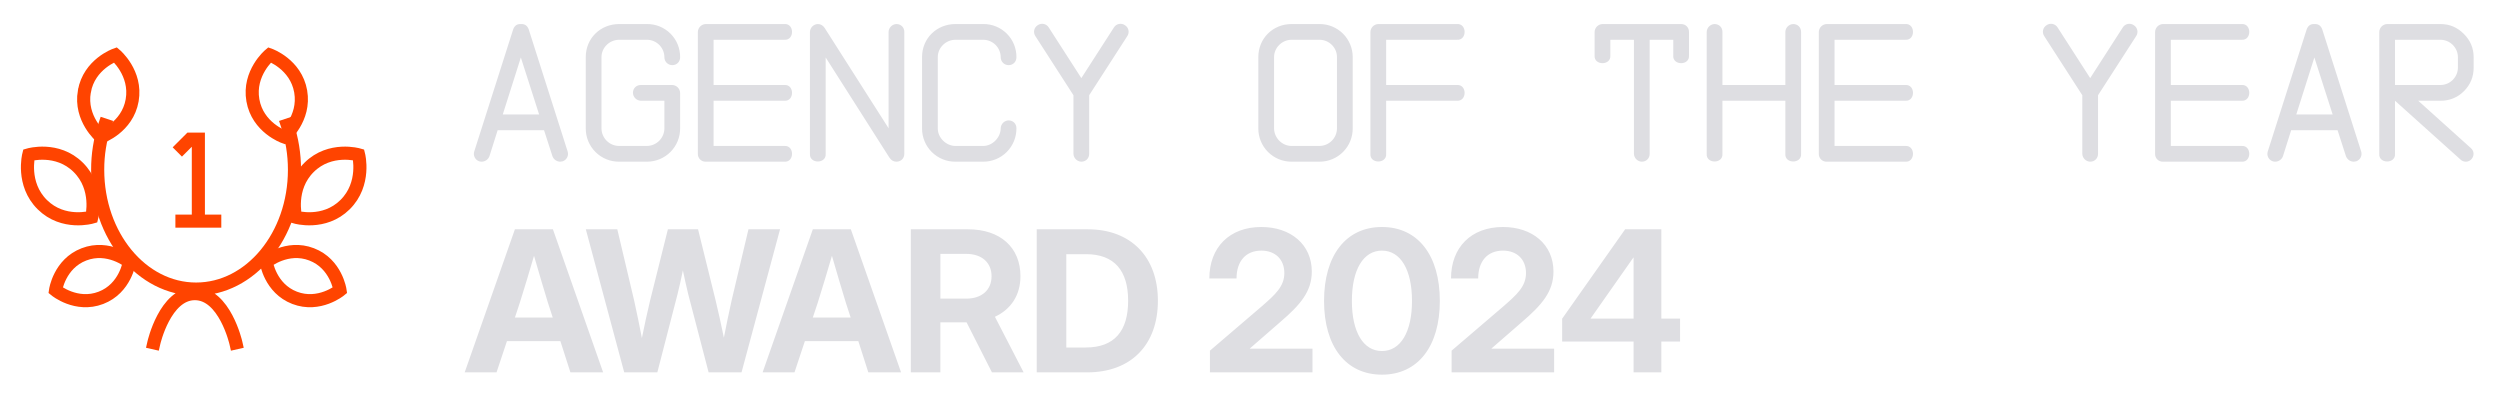
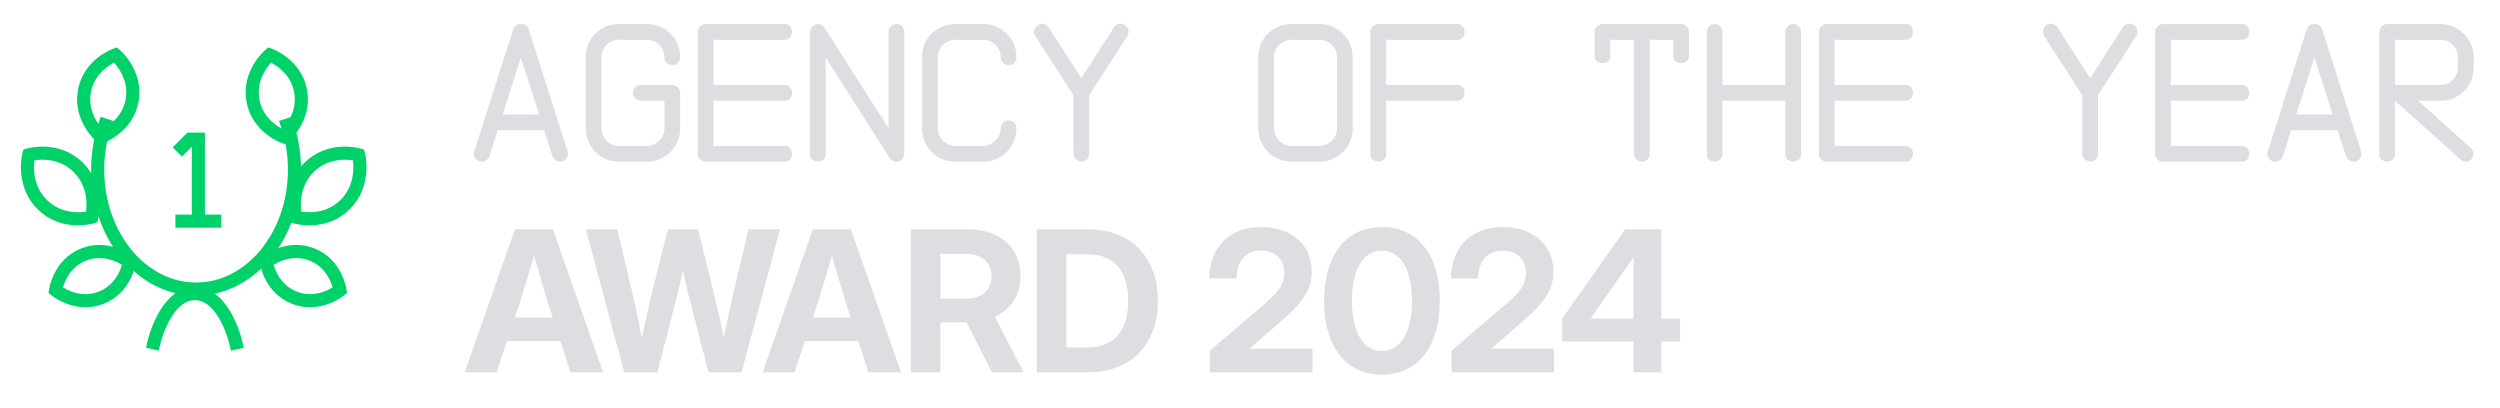
<svg xmlns="http://www.w3.org/2000/svg" width="178" height="29" fill="none">
-   <path stroke="#F40" stroke-linecap="square" stroke-width=".934" d="M7.464 8.906a10 10 0 0 0-.509 3.185c0 4.69 3.137 8.492 7.006 8.492s7.006-3.802 7.006-8.492c0-1.126-.18-2.201-.509-3.185M16.794 24.41s-.797-3.504-2.92-3.504-2.919 3.503-2.919 3.503" />
-   <path stroke="#F40" stroke-linecap="square" stroke-width=".934" d="M21.409 6.51c.34 1.946-1.191 3.235-1.191 3.235s-1.873-.658-2.213-2.604 1.19-3.235 1.19-3.235 1.873.658 2.214 2.604Zm-8.454 3.98.584-.584h.584v5.839m1.167 0h-2.335m11.613-1.173c-1.496 1.48-3.522.889-3.522.889s-.53-2.07.967-3.55 3.522-.888 3.522-.888.53 2.07-.967 3.549Zm-3.588 6.634c-1.752-.672-2.025-2.556-2.025-2.556s1.479-1.213 3.23-.54c1.752.671 2.025 2.556 2.025 2.556s-1.48 1.212-3.23.54Zm-13.795 0c1.752-.672 2.025-2.556 2.025-2.556s-1.48-1.213-3.23-.54c-1.752.671-2.025 2.556-2.025 2.556s1.479 1.212 3.23.54Zm-4.172-6.634c1.496 1.48 3.522.889 3.522.889s.53-2.07-.967-3.55-3.522-.888-3.522-.888-.53 2.07.967 3.549ZM6.005 6.51c-.341 1.946 1.19 3.235 1.19 3.235S9.068 9.087 9.41 7.14c.34-1.946-1.191-3.235-1.191-3.235s-1.873.658-2.213 2.604Z" />
+   <path stroke="#00D26A" stroke-linecap="square" stroke-width=".934" d="M7.464 8.906a10 10 0 0 0-.509 3.185c0 4.69 3.137 8.492 7.006 8.492s7.006-3.802 7.006-8.492c0-1.126-.18-2.201-.509-3.185M16.794 24.41s-.797-3.504-2.92-3.504-2.919 3.503-2.919 3.503" />
+   <path stroke="#00D26A" stroke-linecap="square" stroke-width=".934" d="M21.409 6.51c.34 1.946-1.191 3.235-1.191 3.235s-1.873-.658-2.213-2.604 1.19-3.235 1.19-3.235 1.873.658 2.214 2.604Zm-8.454 3.98.584-.584h.584v5.839m1.167 0h-2.335m11.613-1.173c-1.496 1.48-3.522.889-3.522.889s-.53-2.07.967-3.55 3.522-.888 3.522-.888.53 2.07-.967 3.549Zm-3.588 6.634c-1.752-.672-2.025-2.556-2.025-2.556s1.479-1.213 3.23-.54c1.752.671 2.025 2.556 2.025 2.556s-1.48 1.212-3.23.54Zm-13.795 0c1.752-.672 2.025-2.556 2.025-2.556s-1.48-1.213-3.23-.54c-1.752.671-2.025 2.556-2.025 2.556s1.479 1.212 3.23.54Zm-4.172-6.634c1.496 1.48 3.522.889 3.522.889s.53-2.07-.967-3.55-3.522-.888-3.522-.888-.53 2.07.967 3.549ZM6.005 6.51c-.341 1.946 1.19 3.235 1.19 3.235S9.068 9.087 9.41 7.14c.34-1.946-1.191-3.235-1.191-3.235s-1.873.658-2.213 2.604Z" />
  <path fill="#DEDEE2" d="m39.338 11.134-.602-1.862h-3.304l-.588 1.862a.6.6 0 0 1-.56.378c-.056 0-.112-.014-.168-.028a.56.56 0 0 1-.35-.7l2.772-8.694q.147-.399.546-.378c.28-.014.462.112.56.378l2.772 8.694a.56.56 0 0 1-.35.7.7.7 0 0 1-.168.028.6.6 0 0 1-.56-.378m-2.254-7.042-1.288 4.06h2.59zm10.781 1.96a.58.58 0 0 1 .56.56v2.52a2.357 2.357 0 0 1-2.365 2.38h-1.974a2.357 2.357 0 0 1-2.38-2.366V4.064c0-1.344 1.05-2.352 2.38-2.352h1.974a2.337 2.337 0 0 1 2.365 2.366c0 .322-.237.56-.56.56a.56.56 0 0 1-.56-.56c0-.686-.56-1.246-1.245-1.246h-1.974c-.686 0-1.26.56-1.26 1.232v5.082a1.26 1.26 0 0 0 1.26 1.246h1.974a1.26 1.26 0 0 0 1.245-1.26v-1.96h-1.68a.58.58 0 0 1-.56-.56c0-.322.239-.56.56-.56zm7.982-3.22h-5.04v3.22h5.04c.728-.056.728 1.176 0 1.12h-5.04v3.22h5.04c.728-.056.728 1.176 0 1.12h-5.6a.544.544 0 0 1-.56-.56v-8.68a.58.58 0 0 1 .56-.56h5.6c.728-.056.728 1.176 0 1.12m2.87-.84 4.55 7.14v-6.86a.58.58 0 0 1 .56-.56c.323 0 .56.238.56.56v8.68c0 .322-.237.56-.56.56q-.314 0-.503-.294l-4.536-7.126v6.86c.056.728-1.176.728-1.12 0v-8.68a.58.58 0 0 1 .56-.56c.21 0 .364.098.49.28ZM71.25 4.078c0-.686-.56-1.246-1.246-1.246H68.03c-.686 0-1.26.56-1.26 1.232v5.082c0 .672.602 1.246 1.26 1.246h1.974c.658 0 1.246-.602 1.246-1.26a.58.58 0 0 1 .56-.56c.322 0 .56.238.56.56a2.357 2.357 0 0 1-2.366 2.38H68.03a2.357 2.357 0 0 1-2.38-2.366V4.064c0-1.344 1.05-2.352 2.38-2.352h1.974a2.337 2.337 0 0 1 2.366 2.366c0 .322-.238.56-.56.56a.56.56 0 0 1-.56-.56m5.18 6.874V6.78l-2.715-4.214a.55.55 0 0 1 .168-.77.55.55 0 0 1 .784.154l2.324 3.612 2.324-3.612a.55.55 0 0 1 .784-.154.55.55 0 0 1 .168.77L77.55 6.78v4.172c0 .322-.238.56-.56.56a.58.58 0 0 1-.56-.56m13.163-1.82V4.064c0-1.33 1.036-2.352 2.366-2.352h1.988a2.35 2.35 0 0 1 2.366 2.352v5.068a2.357 2.357 0 0 1-2.366 2.38h-1.988a2.357 2.357 0 0 1-2.366-2.38m4.354-6.3h-1.988c-.672 0-1.246.56-1.246 1.232v5.068c0 .686.574 1.26 1.246 1.26h1.988a1.26 1.26 0 0 0 1.246-1.26V4.064c0-.672-.56-1.232-1.246-1.232m3.627 8.12v-8.68a.58.58 0 0 1 .56-.56h5.6c.728-.056.728 1.176 0 1.12h-5.04v3.22h5.04c.728-.056.728 1.176 0 1.12h-5.04v3.78c.056.728-1.176.728-1.12 0m18.762 0v-8.12h-1.68v1.12c.056.728-1.176.728-1.12 0v-1.68a.58.58 0 0 1 .56-.56h5.6c.322 0 .56.238.56.56v1.68c.056.728-1.176.728-1.12 0v-1.12h-1.68v8.12c0 .322-.238.56-.56.56a.58.58 0 0 1-.56-.56m5.741-9.24c.322 0 .56.238.56.56v3.78h4.48v-3.78a.58.58 0 0 1 .56-.56c.322 0 .56.238.56.56v8.68c.028.364-.266.546-.56.546s-.588-.182-.56-.546v-3.78h-4.48v3.78c.028.364-.266.546-.56.546s-.588-.182-.56-.546v-8.68a.58.58 0 0 1 .56-.56m13.582 1.12h-5.04v3.22h5.04c.728-.056.728 1.176 0 1.12h-5.04v3.22h5.04c.728-.056.728 1.176 0 1.12h-5.6a.544.544 0 0 1-.56-.56v-8.68a.58.58 0 0 1 .56-.56h5.6c.728-.056.728 1.176 0 1.12m12.602 8.12V6.78l-2.716-4.214a.55.55 0 0 1 .168-.77.55.55 0 0 1 .784.154l2.324 3.612 2.324-3.612a.55.55 0 0 1 .784-.154.55.55 0 0 1 .168.77L149.38 6.78v4.172c0 .322-.238.56-.56.56a.58.58 0 0 1-.56-.56Zm11.341-8.12h-5.04v3.22h5.04c.728-.056.728 1.176 0 1.12h-5.04v3.22h5.04c.728-.056.728 1.176 0 1.12h-5.6a.544.544 0 0 1-.56-.56v-8.68a.58.58 0 0 1 .56-.56h5.6c.728-.056.728 1.176 0 1.12m7.435 8.302-.602-1.862h-3.304l-.588 1.862a.6.6 0 0 1-.56.378c-.056 0-.112-.014-.168-.028a.56.56 0 0 1-.35-.7l2.772-8.694q.147-.399.546-.378c.28-.014.462.112.56.378l2.772 8.694a.56.56 0 0 1-.35.7.7.7 0 0 1-.168.028.6.6 0 0 1-.56-.378m-2.254-7.042-1.288 4.06h2.59zm5.181-2.38h3.794c.658 0 1.204.238 1.666.7s.7 1.008.7 1.666v.728c0 .658-.224 1.218-.686 1.68a2.28 2.28 0 0 1-1.68.686h-1.582l3.752 3.374c.238.21.252.546.042.784a.54.54 0 0 1-.784.028l-4.662-4.186v3.78c.056.728-1.176.728-1.12 0v-8.68a.58.58 0 0 1 .56-.56m5.04 3.094v-.728c0-.686-.56-1.246-1.246-1.246h-3.234v3.22h3.234c.686 0 1.246-.56 1.246-1.246M33.086 26.512l3.575-10.186h2.707l3.575 10.186h-2.33L39.9 24.29h-3.807l-.739 2.222h-2.27Zm3.575-3.904h2.694l-.342-1.052c-.315-1.04-.63-2.079-.991-3.343a162 162 0 0 1-1.012 3.343zm7.783 3.904L41.71 16.326h2.242l1.196 5.059q.297 1.342.554 2.686.268-1.342.588-2.686l1.264-5.059h2.147l1.25 5.059q.32 1.334.589 2.659.256-1.324.553-2.66l1.197-5.058h2.249l-2.742 10.186h-2.344l-1.45-5.558a56 56 0 0 1-.382-1.702c-.137.643-.253 1.203-.383 1.702l-1.436 5.558zm9.854 0 3.575-10.186h2.707l3.576 10.186h-2.332l-.71-2.222h-3.808l-.738 2.222zm3.575-3.904h2.694l-.342-1.052a217 217 0 0 1-.991-3.343 162 162 0 0 1-1.012 3.343zm6.977 3.904V16.326h4.074c2.297 0 3.732 1.292 3.732 3.343 0 1.347-.677 2.358-1.818 2.885l2.044 3.958h-2.256L68.82 22.95h-1.866v3.562zm2.105-5.25h1.846c1.107 0 1.798-.622 1.798-1.593 0-.97-.69-1.593-1.805-1.593h-1.839zm10.456 5.25h-3.596V16.326h3.637c3.062 0 4.99 1.962 4.99 5.086 0 3.138-1.907 5.1-5.031 5.1m-1.49-1.77h1.38c2.058 0 3.022-1.183 3.022-3.33 0-2.14-.978-3.315-3.001-3.315H75.92v6.644Zm10.226 1.77v-1.545l3.733-3.193c.902-.793 1.565-1.374 1.565-2.33 0-.971-.642-1.6-1.64-1.6-1.094 0-1.764.745-1.764 1.982h-1.935c0-2.215 1.436-3.664 3.699-3.664 2.091 0 3.595 1.244 3.595 3.172 0 1.429-.827 2.379-2.249 3.596l-2.16 1.88v.013h4.457v1.689zm12.247.164c-2.564 0-4.122-2.017-4.122-5.25 0-3.24 1.558-5.264 4.122-5.264s4.122 2.017 4.122 5.264c0 3.233-1.558 5.25-4.122 5.25m0-1.682c1.326 0 2.14-1.353 2.14-3.568 0-2.222-.814-3.582-2.14-3.582s-2.14 1.36-2.14 3.582c0 2.215.814 3.568 2.14 3.568m4.96 1.518v-1.545l3.732-3.193c.902-.793 1.565-1.374 1.565-2.33 0-.971-.642-1.6-1.64-1.6-1.094 0-1.764.745-1.764 1.982h-1.934c0-2.215 1.435-3.664 3.698-3.664 2.092 0 3.596 1.244 3.596 3.172 0 1.429-.828 2.379-2.249 3.596l-2.161 1.88v.013h4.457v1.689zm7.871-2.195V22.69l4.485-6.364h2.577v6.358h1.333v1.633h-1.333v2.195h-1.976v-2.195zm5.086-1.633v-4.348h-.013l-3.042 4.334v.014z" />
</svg>
